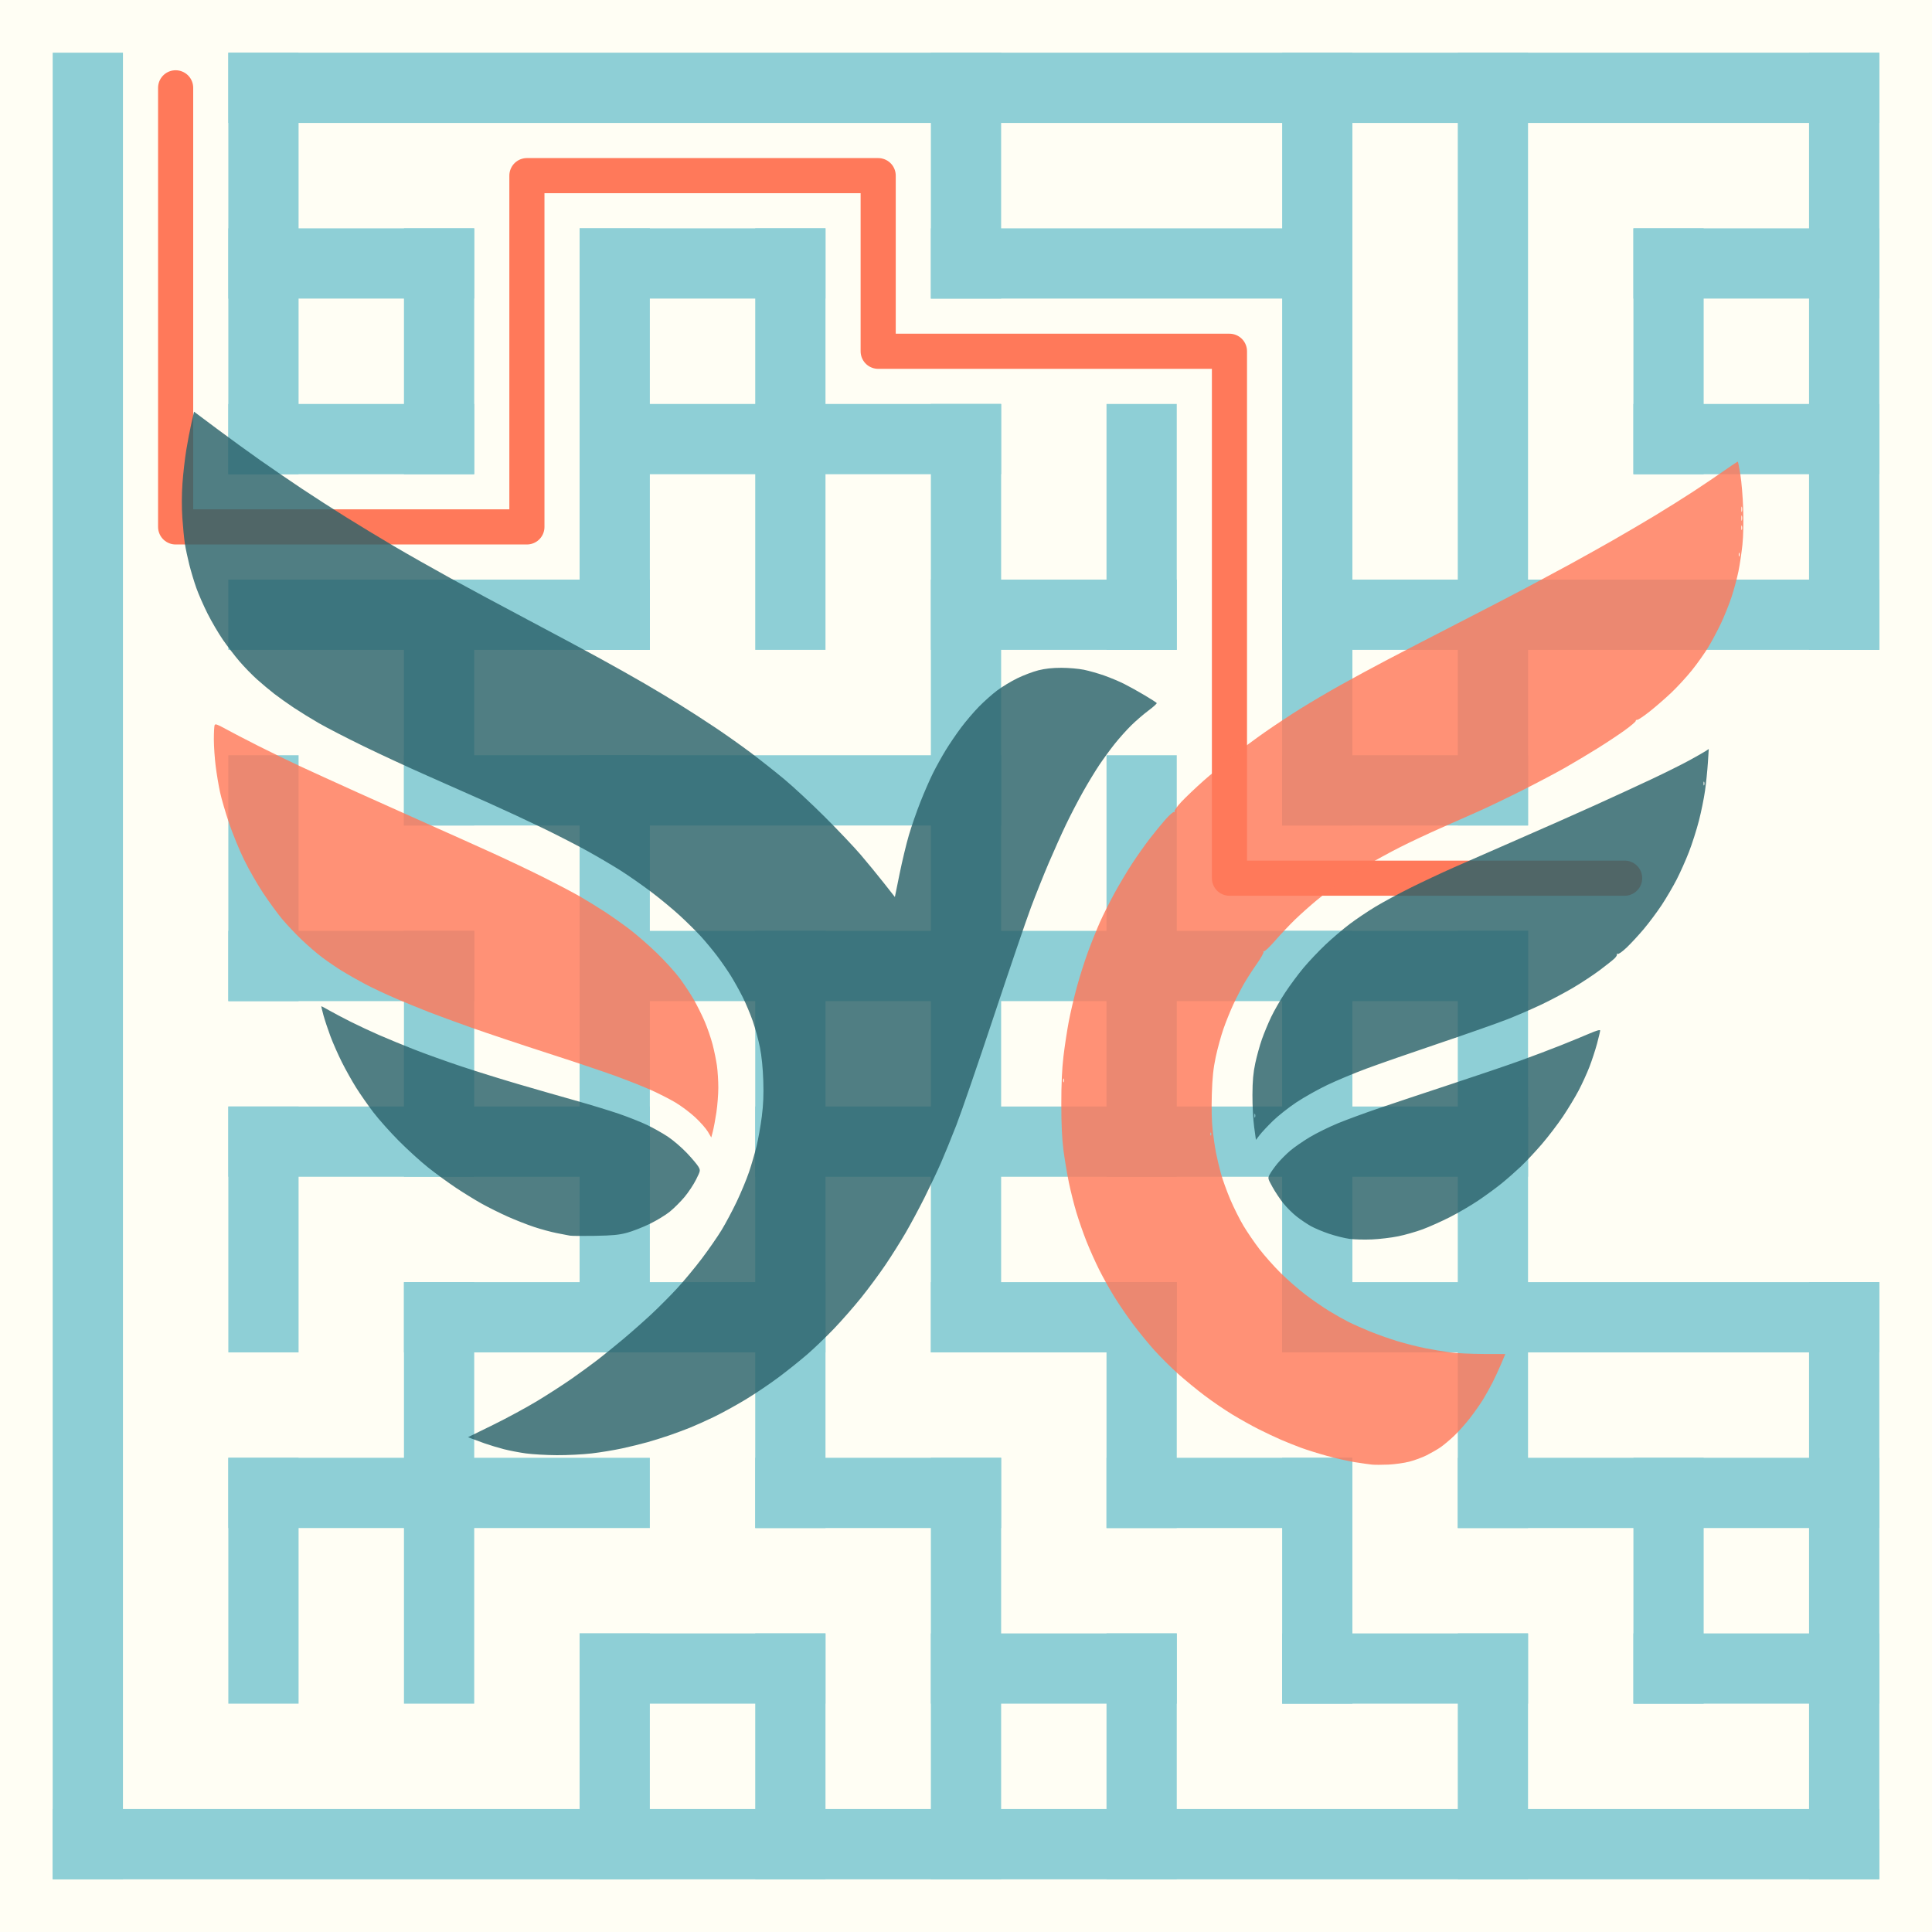
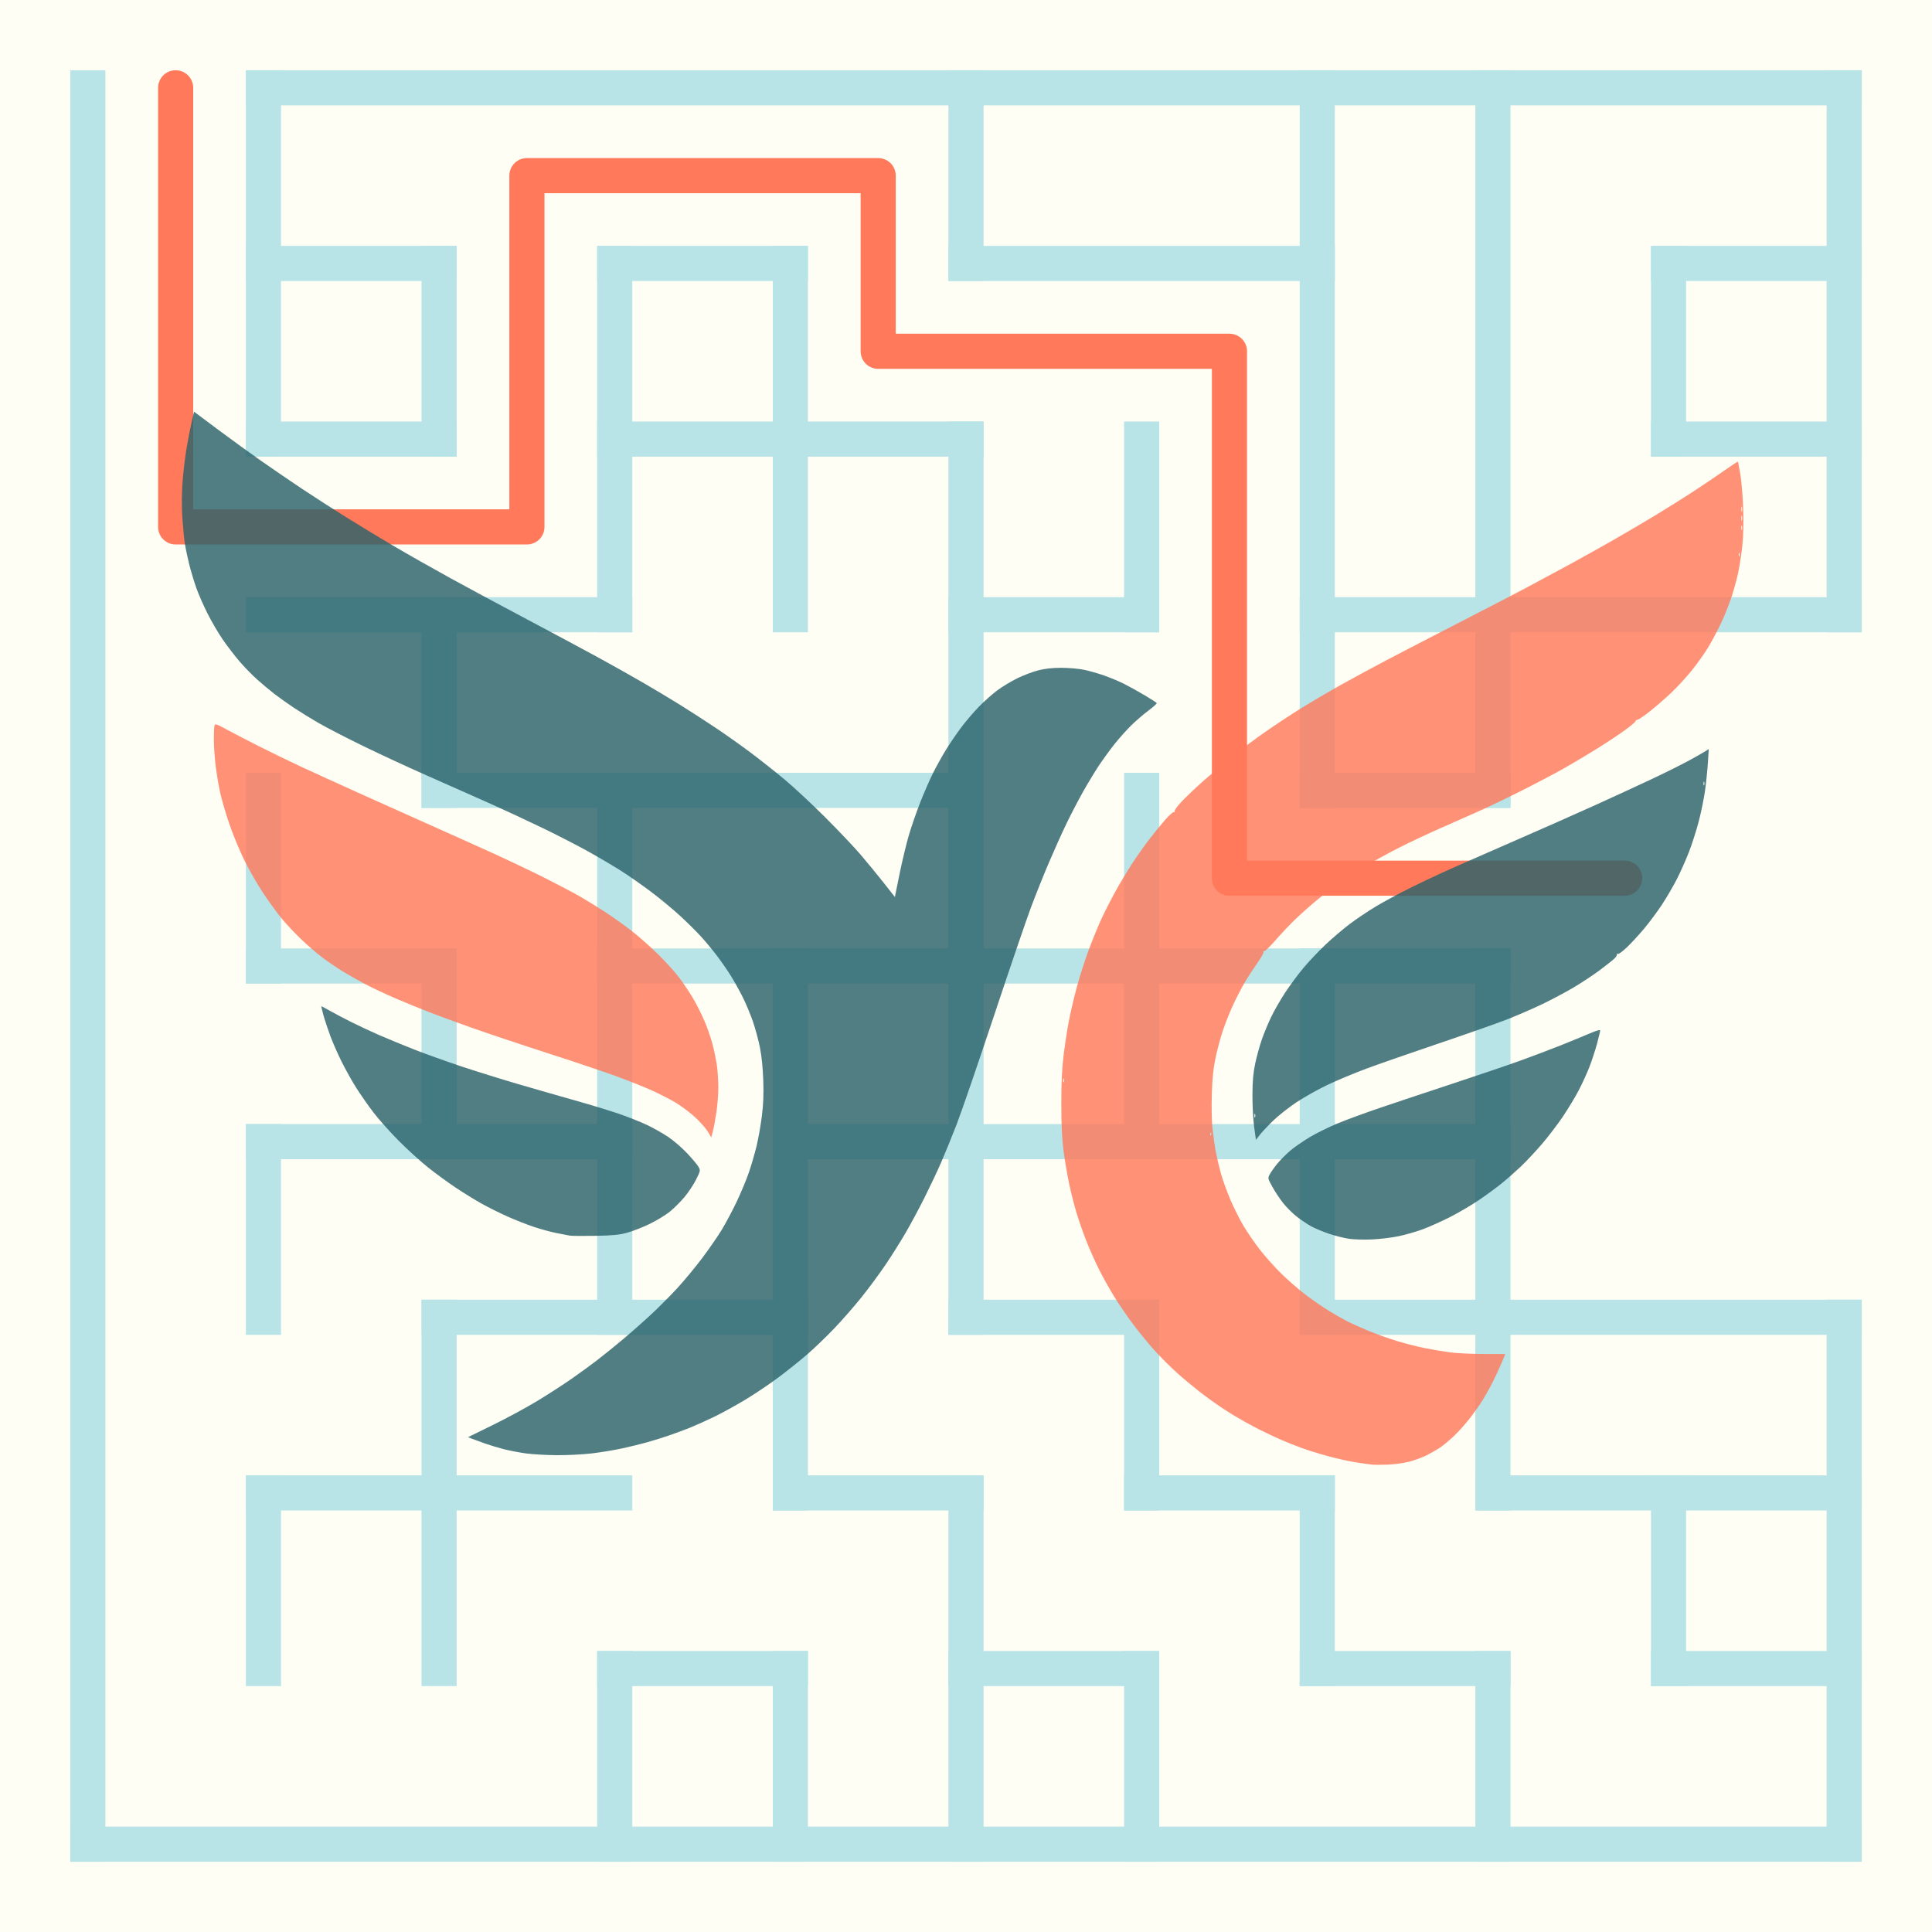
<svg xmlns="http://www.w3.org/2000/svg" width="440" height="440" viewBox="0 0 440 440">
  <rect width="440" height="440" fill="#fffef4" />
-   <g stroke="#8ecfd6" stroke-width="16" stroke-linecap="square" fill="none">
+   <g stroke="#b8e4e8" stroke-width="8" stroke-linecap="square" fill="none">
    <line x1="60" y1="20" x2="420" y2="20" />
    <line x1="20" y1="420" x2="420" y2="420" />
    <line x1="20" y1="20" x2="20" y2="420" />
    <line x1="420" y1="20" x2="420" y2="140" />
    <line x1="420" y1="300" x2="420" y2="420" />
    <line x1="60" y1="60" x2="100" y2="60" />
    <line x1="140" y1="60" x2="180" y2="60" />
    <line x1="220" y1="60" x2="300" y2="60" />
    <line x1="380" y1="60" x2="420" y2="60" />
    <line x1="60" y1="100" x2="100" y2="100" />
    <line x1="140" y1="100" x2="220" y2="100" />
    <line x1="380" y1="100" x2="420" y2="100" />
    <line x1="60" y1="140" x2="140" y2="140" />
    <line x1="220" y1="140" x2="260" y2="140" />
    <line x1="300" y1="140" x2="420" y2="140" />
    <line x1="100" y1="180" x2="220" y2="180" />
    <line x1="300" y1="180" x2="340" y2="180" />
    <line x1="60" y1="220" x2="100" y2="220" />
    <line x1="140" y1="220" x2="340" y2="220" />
    <line x1="60" y1="260" x2="140" y2="260" />
    <line x1="180" y1="260" x2="340" y2="260" />
    <line x1="100" y1="300" x2="180" y2="300" />
    <line x1="220" y1="300" x2="260" y2="300" />
    <line x1="300" y1="300" x2="420" y2="300" />
    <line x1="60" y1="340" x2="140" y2="340" />
    <line x1="180" y1="340" x2="220" y2="340" />
    <line x1="260" y1="340" x2="300" y2="340" />
    <line x1="340" y1="340" x2="420" y2="340" />
    <line x1="140" y1="380" x2="180" y2="380" />
    <line x1="220" y1="380" x2="260" y2="380" />
    <line x1="300" y1="380" x2="340" y2="380" />
    <line x1="380" y1="380" x2="420" y2="380" />
    <line x1="60" y1="20" x2="60" y2="100" />
    <line x1="60" y1="180" x2="60" y2="220" />
    <line x1="60" y1="260" x2="60" y2="300" />
    <line x1="60" y1="340" x2="60" y2="380" />
    <line x1="100" y1="60" x2="100" y2="100" />
    <line x1="100" y1="140" x2="100" y2="180" />
    <line x1="100" y1="220" x2="100" y2="260" />
    <line x1="100" y1="300" x2="100" y2="380" />
    <line x1="140" y1="60" x2="140" y2="140" />
    <line x1="140" y1="180" x2="140" y2="300" />
    <line x1="140" y1="380" x2="140" y2="420" />
    <line x1="180" y1="60" x2="180" y2="140" />
    <line x1="180" y1="220" x2="180" y2="340" />
    <line x1="180" y1="380" x2="180" y2="420" />
    <line x1="220" y1="20" x2="220" y2="60" />
    <line x1="220" y1="100" x2="220" y2="300" />
    <line x1="220" y1="340" x2="220" y2="420" />
    <line x1="260" y1="100" x2="260" y2="140" />
    <line x1="260" y1="180" x2="260" y2="260" />
    <line x1="260" y1="300" x2="260" y2="340" />
    <line x1="260" y1="380" x2="260" y2="420" />
    <line x1="300" y1="20" x2="300" y2="180" />
    <line x1="300" y1="220" x2="300" y2="300" />
    <line x1="300" y1="340" x2="300" y2="380" />
    <line x1="340" y1="20" x2="340" y2="180" />
    <line x1="340" y1="220" x2="340" y2="340" />
    <line x1="340" y1="380" x2="340" y2="420" />
    <line x1="380" y1="60" x2="380" y2="100" />
    <line x1="380" y1="340" x2="380" y2="380" />
  </g>
  <polyline points="40,20             40,40   40,80   40,120             80,120  120,120             120,80  120,40             160,40  200,40             200,80             240,80  280,80             280,120 280,160 280,200             320,200 370,200" fill="none" stroke="#ff795a" stroke-width="8" stroke-linecap="round" stroke-linejoin="round" />
  <g transform="translate(0,73.3) scale(0.2865)" opacity="0.82">
    <path fill="#2a616a" d="M418 899.49c-5.225-.718-13.1-2.231-17.5-3.363s-11.15-3.164-15-4.516-8.453-3.037-10.229-3.745l-3.228-1.288 19.728-9.667c10.851-5.316 26.802-13.953 35.446-19.192 8.645-5.24 21.02-13.242 27.5-17.784s15.608-11.203 20.283-14.802 13.743-10.937 20.15-16.306c6.408-5.37 16.533-14.309 22.5-19.864 5.968-5.556 15.277-14.908 20.689-20.782 5.41-5.875 14.249-16.531 19.64-23.681 5.39-7.15 12.407-17.275 15.59-22.5 3.185-5.225 8.583-15.35 11.997-22.5s7.815-17.725 9.78-23.5c1.966-5.775 4.693-15.13 6.06-20.79 1.368-5.66 3.243-16.226 4.166-23.48 1.22-9.59 1.538-17.422 1.163-28.709-.33-9.917-1.292-19.408-2.665-26.286-1.181-5.921-3.737-15.33-5.679-20.91-1.942-5.578-5.569-14.201-8.06-19.161s-6.704-12.525-9.363-16.812c-2.658-4.286-7.669-11.519-11.135-16.072-3.466-4.554-9.183-11.43-12.705-15.28-3.521-3.85-10.953-11.203-16.515-16.34s-15.963-13.745-23.113-19.128c-7.15-5.382-17.95-12.924-24-16.758-6.05-3.835-17.724-10.717-25.942-15.293s-24.419-12.908-36-18.516c-11.582-5.607-31.183-14.72-43.558-20.251a12701 12701 0 0 0-49-21.737c-14.575-6.424-37.3-16.951-50.5-23.393s-28.95-14.568-35-18.058-15.05-9.041-20-12.337-11.925-8.258-15.5-11.026-9.722-7.914-13.659-11.435-10.237-9.993-14-14.382-9.69-12.112-13.174-17.163c-3.483-5.05-8.944-14.361-12.136-20.69s-7.235-15.555-8.984-20.5c-1.75-4.946-4.257-13.268-5.571-18.493s-2.888-12.65-3.495-16.5-1.516-13.075-2.019-20.5c-.575-8.504-.548-18.68.074-27.5.543-7.7 1.892-19.584 2.998-26.41 1.106-6.825 2.956-16.522 4.11-21.55l2.1-9.14 18.135 13.562c9.974 7.46 25.556 18.769 34.628 25.132s23.918 16.519 32.993 22.567 24.825 16.188 35 22.534 27.348 16.748 38.162 23.116 31.063 17.845 45 25.505c13.936 7.66 41.313 22.379 60.838 32.708s44.95 23.945 56.5 30.258c11.55 6.314 27.969 15.54 36.487 20.505 8.517 4.964 21.338 12.652 28.49 17.084 7.153 4.432 19.76 12.574 28.017 18.094s21.086 14.604 28.51 20.189c7.422 5.585 19.346 15.02 26.496 20.968s21.589 19.378 32.087 29.846c10.497 10.468 23.327 23.991 28.51 30.052 5.185 6.06 13.438 16.117 18.343 22.346l8.916 11.327 3.726-18.347c2.05-10.09 5.381-23.971 7.404-30.846s6.168-18.8 9.214-26.5 7.57-18.05 10.054-23 6.981-13.048 9.995-17.995 8.564-13.1 12.335-18.117 10.133-12.464 14.136-16.548c4.004-4.085 10.43-9.805 14.28-12.712s11.05-7.28 16-9.717 12.56-5.326 16.91-6.42c5.37-1.352 11.244-1.991 18.292-1.991 5.71 0 13.776.701 17.924 1.558 4.149.857 11.442 2.933 16.208 4.615 4.766 1.681 11.816 4.635 15.666 6.564 3.85 1.928 11.175 5.99 16.277 9.024 5.103 3.035 9.482 5.85 9.732 6.254.25.405-2.723 3.1-6.607 5.988s-10.083 8.232-13.774 11.874c-3.692 3.643-9.559 10.207-13.039 14.588s-8.972 11.9-12.205 16.708c-3.234 4.809-9.11 14.5-13.057 21.535s-10.005 18.7-13.462 25.92-9.62 20.945-13.7 30.5c-4.078 9.554-10.446 25.472-14.152 35.372s-16.983 48.825-29.507 86.5c-12.523 37.675-25.92 76.6-29.77 86.5-3.852 9.9-9.362 23.4-12.246 30s-8.733 18.975-12.998 27.5-11.023 21.125-15.016 28-11.212 18.35-16.04 25.5c-4.83 7.15-13.479 18.85-19.221 26s-15.446 18.234-21.562 24.632-15.562 15.498-20.988 20.224-15.763 13.016-22.97 18.423c-7.208 5.408-19.313 13.56-26.9 18.118s-18.78 10.693-24.873 13.636c-6.092 2.943-14.642 6.78-19 8.528-4.357 1.747-11.747 4.49-16.422 6.096s-12.452 4.038-17.282 5.406-13.968 3.607-20.306 4.977-17.234 3.16-24.212 3.976-19.44 1.438-27.694 1.381-19.281-.69-24.506-1.408m654.618-170.559c-3.786-.523-10.986-2.322-16-3.997-5.015-1.675-11.593-4.434-14.618-6.13-3.025-1.697-8.125-5.143-11.333-7.658s-7.994-7.289-10.634-10.61-6.5-9.13-8.577-12.91c-3.769-6.861-3.773-6.882-2.039-10.102.956-1.775 3.646-5.553 5.978-8.396s6.91-7.447 10.173-10.231c3.262-2.785 10.337-7.684 15.722-10.887s15.392-8.128 22.239-10.943c6.847-2.816 21.566-8.222 32.71-12.015s36.911-12.383 57.261-19.09c20.35-6.706 45.1-15.115 55-18.685s24.525-9.104 32.5-12.297 18.213-7.402 22.75-9.355c5.173-2.225 8.25-3.097 8.248-2.337 0 .667-1.113 5.356-2.47 10.422-1.358 5.065-4.082 13.39-6.054 18.5s-5.834 13.565-8.581 18.79c-2.748 5.225-8.375 14.537-12.506 20.692-4.132 6.156-11.695 16.056-16.809 22-5.113 5.945-12.625 13.958-16.692 17.808s-10.852 9.818-15.076 13.261c-4.225 3.444-12.547 9.544-18.495 13.556s-16.215 10.03-22.815 13.375-16.295 7.68-21.543 9.634c-5.25 1.953-14.024 4.465-19.5 5.58s-14.907 2.242-20.957 2.503c-6.05.26-14.097.045-17.882-.478 M453 726.38c-1.375-.257-6.1-1.17-10.5-2.027s-12.5-3.058-18-4.891-14.95-5.545-21-8.247-15.263-7.287-20.473-10.187-14.496-8.618-20.637-12.707-16.053-11.325-22.028-16.079-16.487-14.304-23.362-21.224-15.95-17.096-20.167-22.615-10.354-14.3-13.639-19.513c-3.284-5.213-8.44-14.409-11.456-20.434s-7.09-15.25-9.051-20.501c-1.962-5.25-4.465-12.788-5.563-16.75S255.28 544 255.468 544s3.196 1.621 6.686 3.602c3.49 1.982 11.071 5.975 16.846 8.875s15.9 7.63 22.5 10.51c6.6 2.882 19.2 8.066 28 11.52s25.45 9.426 37 13.27c11.55 3.845 31.8 10.154 45 14.021s33.675 9.75 45.5 13.071c11.825 3.323 27.575 8.122 35 10.665s17.57 6.577 22.543 8.963c4.974 2.386 12.433 6.605 16.574 9.375s10.873 8.569 14.957 12.885c4.084 4.317 8.19 9.204 9.123 10.86 1.668 2.961 1.636 3.137-1.875 10.194-1.965 3.95-6.12 10.213-9.232 13.92-3.113 3.705-8.344 8.917-11.625 11.58-3.28 2.663-10.465 7.036-15.965 9.718-5.5 2.681-13.6 5.848-18 7.037-6.447 1.742-11.398 2.222-25.5 2.471-9.625.17-18.625.1-20-.158m543.93-86.493c-.787-5.712-1.392-17.136-1.345-25.386.065-11.341.615-17.485 2.257-25.188 1.194-5.604 3.562-14.154 5.262-19 1.7-4.847 5.027-12.862 7.391-17.812 2.365-4.95 7.415-13.725 11.221-19.5s10.372-14.613 14.59-19.641c4.22-5.028 12.049-13.284 17.4-18.348s14.036-12.453 19.302-16.42c5.265-3.966 14.505-10.172 20.533-13.791 6.027-3.62 18.307-10.25 27.288-14.736 8.98-4.485 24.506-11.782 34.5-16.215s33.471-14.72 52.171-22.859 45.925-20.198 60.5-26.798 35.05-16.037 45.5-20.972 23.627-11.503 29.283-14.595 11.466-6.397 12.912-7.344l2.628-1.723-.705 10.971c-.388 6.034-1.393 15.916-2.234 21.96s-3.032 16.845-4.87 24c-1.837 7.156-5.396 18.319-7.907 24.806-2.51 6.487-6.914 16.367-9.784 21.955s-8.199 14.68-11.84 20.205-10.024 14.095-14.184 19.045-10.313 11.616-13.674 14.814c-3.626 3.45-6.582 5.521-7.272 5.095-.66-.407-.894-.285-.543.283.34.551-.603 2.139-2.096 3.529s-6.764 5.558-11.714 9.263-14.273 9.86-20.717 13.678c-6.445 3.818-17.695 9.8-25 13.293-7.306 3.493-19.684 8.864-27.508 11.935s-32.348 11.704-54.5 19.183c-22.151 7.479-48.15 16.534-57.775 20.122s-23.556 9.411-30.957 12.94-18.457 9.748-24.568 13.817-14.494 10.696-18.63 14.724c-4.134 4.028-8.86 9.073-10.501 11.21l-2.984 3.887zm.732-10.136c-.277-.687-.504-.125-.504 1.25s.227 1.938.504 1.25c.278-.687.278-1.812 0-2.5m357-264c-.277-.687-.504-.125-.504 1.25s.227 1.938.504 1.25c.278-.687.278-1.812 0-2.5" />
    <path fill="#ff795a" d="M1090.5 908.386c-2.2-.224-8.275-1.091-13.5-1.927-5.225-.835-15.125-3.068-22-4.962s-16.1-4.767-20.5-6.385-11.6-4.491-16-6.386-12.5-5.716-18-8.49-14.914-8.034-20.92-11.688c-6.005-3.653-15.905-10.405-22-15.003-6.094-4.599-15.66-12.454-21.256-17.456-5.597-5.003-14.106-13.482-18.91-18.842-4.802-5.361-12.425-14.697-16.94-20.747-4.514-6.05-11.16-15.78-14.768-21.621-3.608-5.842-9.01-15.517-12.004-21.5s-7.5-16.054-10.013-22.379-6.128-16.675-8.033-23-4.617-17.125-6.027-24-3.327-18.35-4.26-25.5c-1.17-8.972-1.702-20.282-1.716-36.5-.013-16.019.527-28.116 1.697-38 .944-7.975 2.823-20.375 4.176-27.556 1.352-7.18 4.302-19.78 6.556-27.997 2.253-8.218 6.255-20.793 8.893-27.945 2.638-7.15 6.858-17.638 9.377-23.305s7.774-16.128 11.676-23.248 10.277-17.784 14.165-23.698c3.888-5.913 10.02-14.576 13.626-19.251s9.217-11.536 12.469-15.247c3.252-3.71 6.387-6.454 6.967-6.095.597.368.76.176.378-.443-.372-.602 2.07-4.032 5.429-7.622 3.357-3.59 11.307-11.154 17.665-16.81s12.165-10.221 12.905-10.146 1.108-.249.817-.72c-.292-.472 4.325-4.704 10.26-9.405s17.091-12.96 24.791-18.356c7.7-5.395 20.525-13.87 28.5-18.834s22.15-13.302 31.5-18.53c9.35-5.227 26-14.236 37-20.02 11-5.782 36.875-19.18 57.5-29.773s44.7-23.085 53.5-27.76a4557 4557 0 0 0 33.5-18.025c9.625-5.239 25.375-14.028 35-19.53s24.7-14.35 33.5-19.662c8.8-5.31 22.703-14.04 30.896-19.397 8.193-5.358 19.362-12.908 24.82-16.779 5.46-3.87 10.074-6.882 10.254-6.692s1.073 4.846 1.985 10.346 1.92 17.68 2.241 27.065c.356 10.435.123 21.508-.602 28.5-.651 6.29-2.082 15.87-3.18 21.292-1.097 5.42-3.585 14.646-5.528 20.5s-5.732 15.276-8.42 20.938c-2.687 5.663-7.24 14.19-10.115 18.951-2.875 4.76-8.711 12.986-12.968 18.279-4.258 5.292-11.617 13.291-16.353 17.775s-12.465 11.2-17.172 14.926-9.171 6.714-9.92 6.642c-.747-.073-1.265.304-1.149.838s-3.788 3.869-8.676 7.41c-4.887 3.542-14.71 10.057-21.826 14.479-7.117 4.42-18.418 11.176-25.113 15.012-6.696 3.835-21.849 11.856-33.674 17.823s-27.575 13.554-35 16.86-21.375 9.481-31 13.723c-9.625 4.241-24.025 11.013-32 15.047s-19.838 10.51-26.363 14.391-16.144 10.042-21.377 13.691-13.62 10.03-18.638 14.18c-5.017 4.15-12.656 10.951-16.975 15.112s-11.464 11.72-15.878 16.796c-4.413 5.077-8.486 8.945-9.05 8.596-.573-.354-.727-.149-.35.462.373.604-1.97 4.836-5.206 9.405s-7.822 11.663-10.189 15.764-6.22 11.555-8.56 16.565c-2.34 5.009-5.88 13.772-7.864 19.473-1.985 5.701-4.754 15.797-6.155 22.435-1.933 9.164-2.68 16.295-3.1 29.615-.336 10.642-.095 21.66.612 28 .641 5.75 1.863 14.055 2.716 18.455.852 4.4 2.637 11.918 3.967 16.707 1.329 4.789 4.638 13.949 7.352 20.355s7.414 15.799 10.442 20.873 8.763 13.464 12.745 18.645 11.549 13.695 16.815 18.92 14.119 12.964 19.672 17.197c5.552 4.234 14.098 10.134 18.99 13.113s11.73 6.845 15.196 8.593c3.467 1.748 11.117 5.15 17 7.56 5.884 2.409 15.873 5.944 22.198 7.855s16.225 4.408 22 5.549c5.775 1.14 14.55 2.625 19.5 3.298 4.95.674 16.898 1.25 26.55 1.28l17.55.055-3.16 7.5c-1.74 4.125-4.855 10.861-6.924 14.97-2.07 4.107-5.59 10.407-7.824 14-2.233 3.591-6.849 10.13-10.256 14.53s-9.06 10.726-12.565 14.057c-3.504 3.332-8.396 7.435-10.871 9.117s-7.36 4.5-10.856 6.261c-3.496 1.76-9.734 4.065-13.862 5.12-4.128 1.057-11.618 2.104-16.644 2.33-5.026.224-10.938.225-13.138 0z M962.683 644.813c-.32-.798-.556-.561-.604.604-.043 1.054.193 1.644.525 1.312s.368-1.195.08-1.917m-117.02-43.063c-.278-.687-.505-.125-.505 1.25s.227 1.938.504 1.25c.278-.687.278-1.812 0-2.5m537-418c-.278-.687-.505-.125-.505 1.25s.227 1.938.504 1.25c.278-.687.278-1.812 0-2.5m2.03-21.481c-.254-.973-.478-.419-.498 1.231s.187 2.446.46 1.769c.275-.677.292-2.027.038-3m0-8.019c-.251-.962-.457-.175-.457 1.75s.205 2.713.457 1.75c.252-.962.252-2.537 0-3.5m0-7c-.251-.962-.457-.175-.457 1.75s.205 2.713.457 1.75c.252-.962.252-2.537 0-3.5 M562.737 643.814c-1.467-2.503-5.994-7.648-10.06-11.433-4.066-3.784-11.169-9.118-15.785-11.851s-13.342-7.181-19.392-9.883c-6.05-2.703-18.65-7.706-28-11.118s-34.1-11.723-55-18.468-47.9-15.786-60-20.093c-12.1-4.306-27.175-9.837-33.5-12.291s-18.025-7.244-26-10.644-19.225-8.69-25-11.756c-5.775-3.065-14.011-7.75-18.303-10.409-4.291-2.66-11.266-7.428-15.5-10.597-4.233-3.17-11.687-9.59-16.564-14.267s-11.778-11.99-15.335-16.252c-3.556-4.26-10.266-13.437-14.91-20.39-4.643-6.954-11.55-18.992-15.346-26.753-3.797-7.76-9.183-20.874-11.97-29.143-2.786-8.269-6-19.294-7.14-24.5s-2.717-14.624-3.503-20.928S170 337.208 170 331.87c0-5.339.267-10.401.592-11.25.487-1.269 2.047-.74 8.75 2.964 4.487 2.48 16.15 8.543 25.92 13.474 9.77 4.93 24.62 12.158 33 16.06 8.38 3.903 29.188 13.398 46.238 21.1s42.925 19.305 57.5 25.784 36.625 16.383 49 22.01 30.847 14.409 41.05 19.514c10.201 5.106 23.026 11.855 28.5 14.999 5.472 3.143 14.399 8.616 19.836 12.162 5.438 3.545 14.433 9.89 19.99 14.098 5.558 4.209 15.4 12.794 21.872 19.08 6.472 6.284 14.633 15.298 18.135 20.03s8.47 12.251 11.042 16.708c2.57 4.457 6.46 12.246 8.643 17.31s5.05 13.362 6.369 18.441c1.32 5.08 2.886 12.736 3.481 17.013S571 603.442 571 608.694s-.685 14.107-1.521 19.678c-.837 5.57-2.096 12.348-2.799 15.06l-1.276 4.933z" />
  </g>
</svg>
